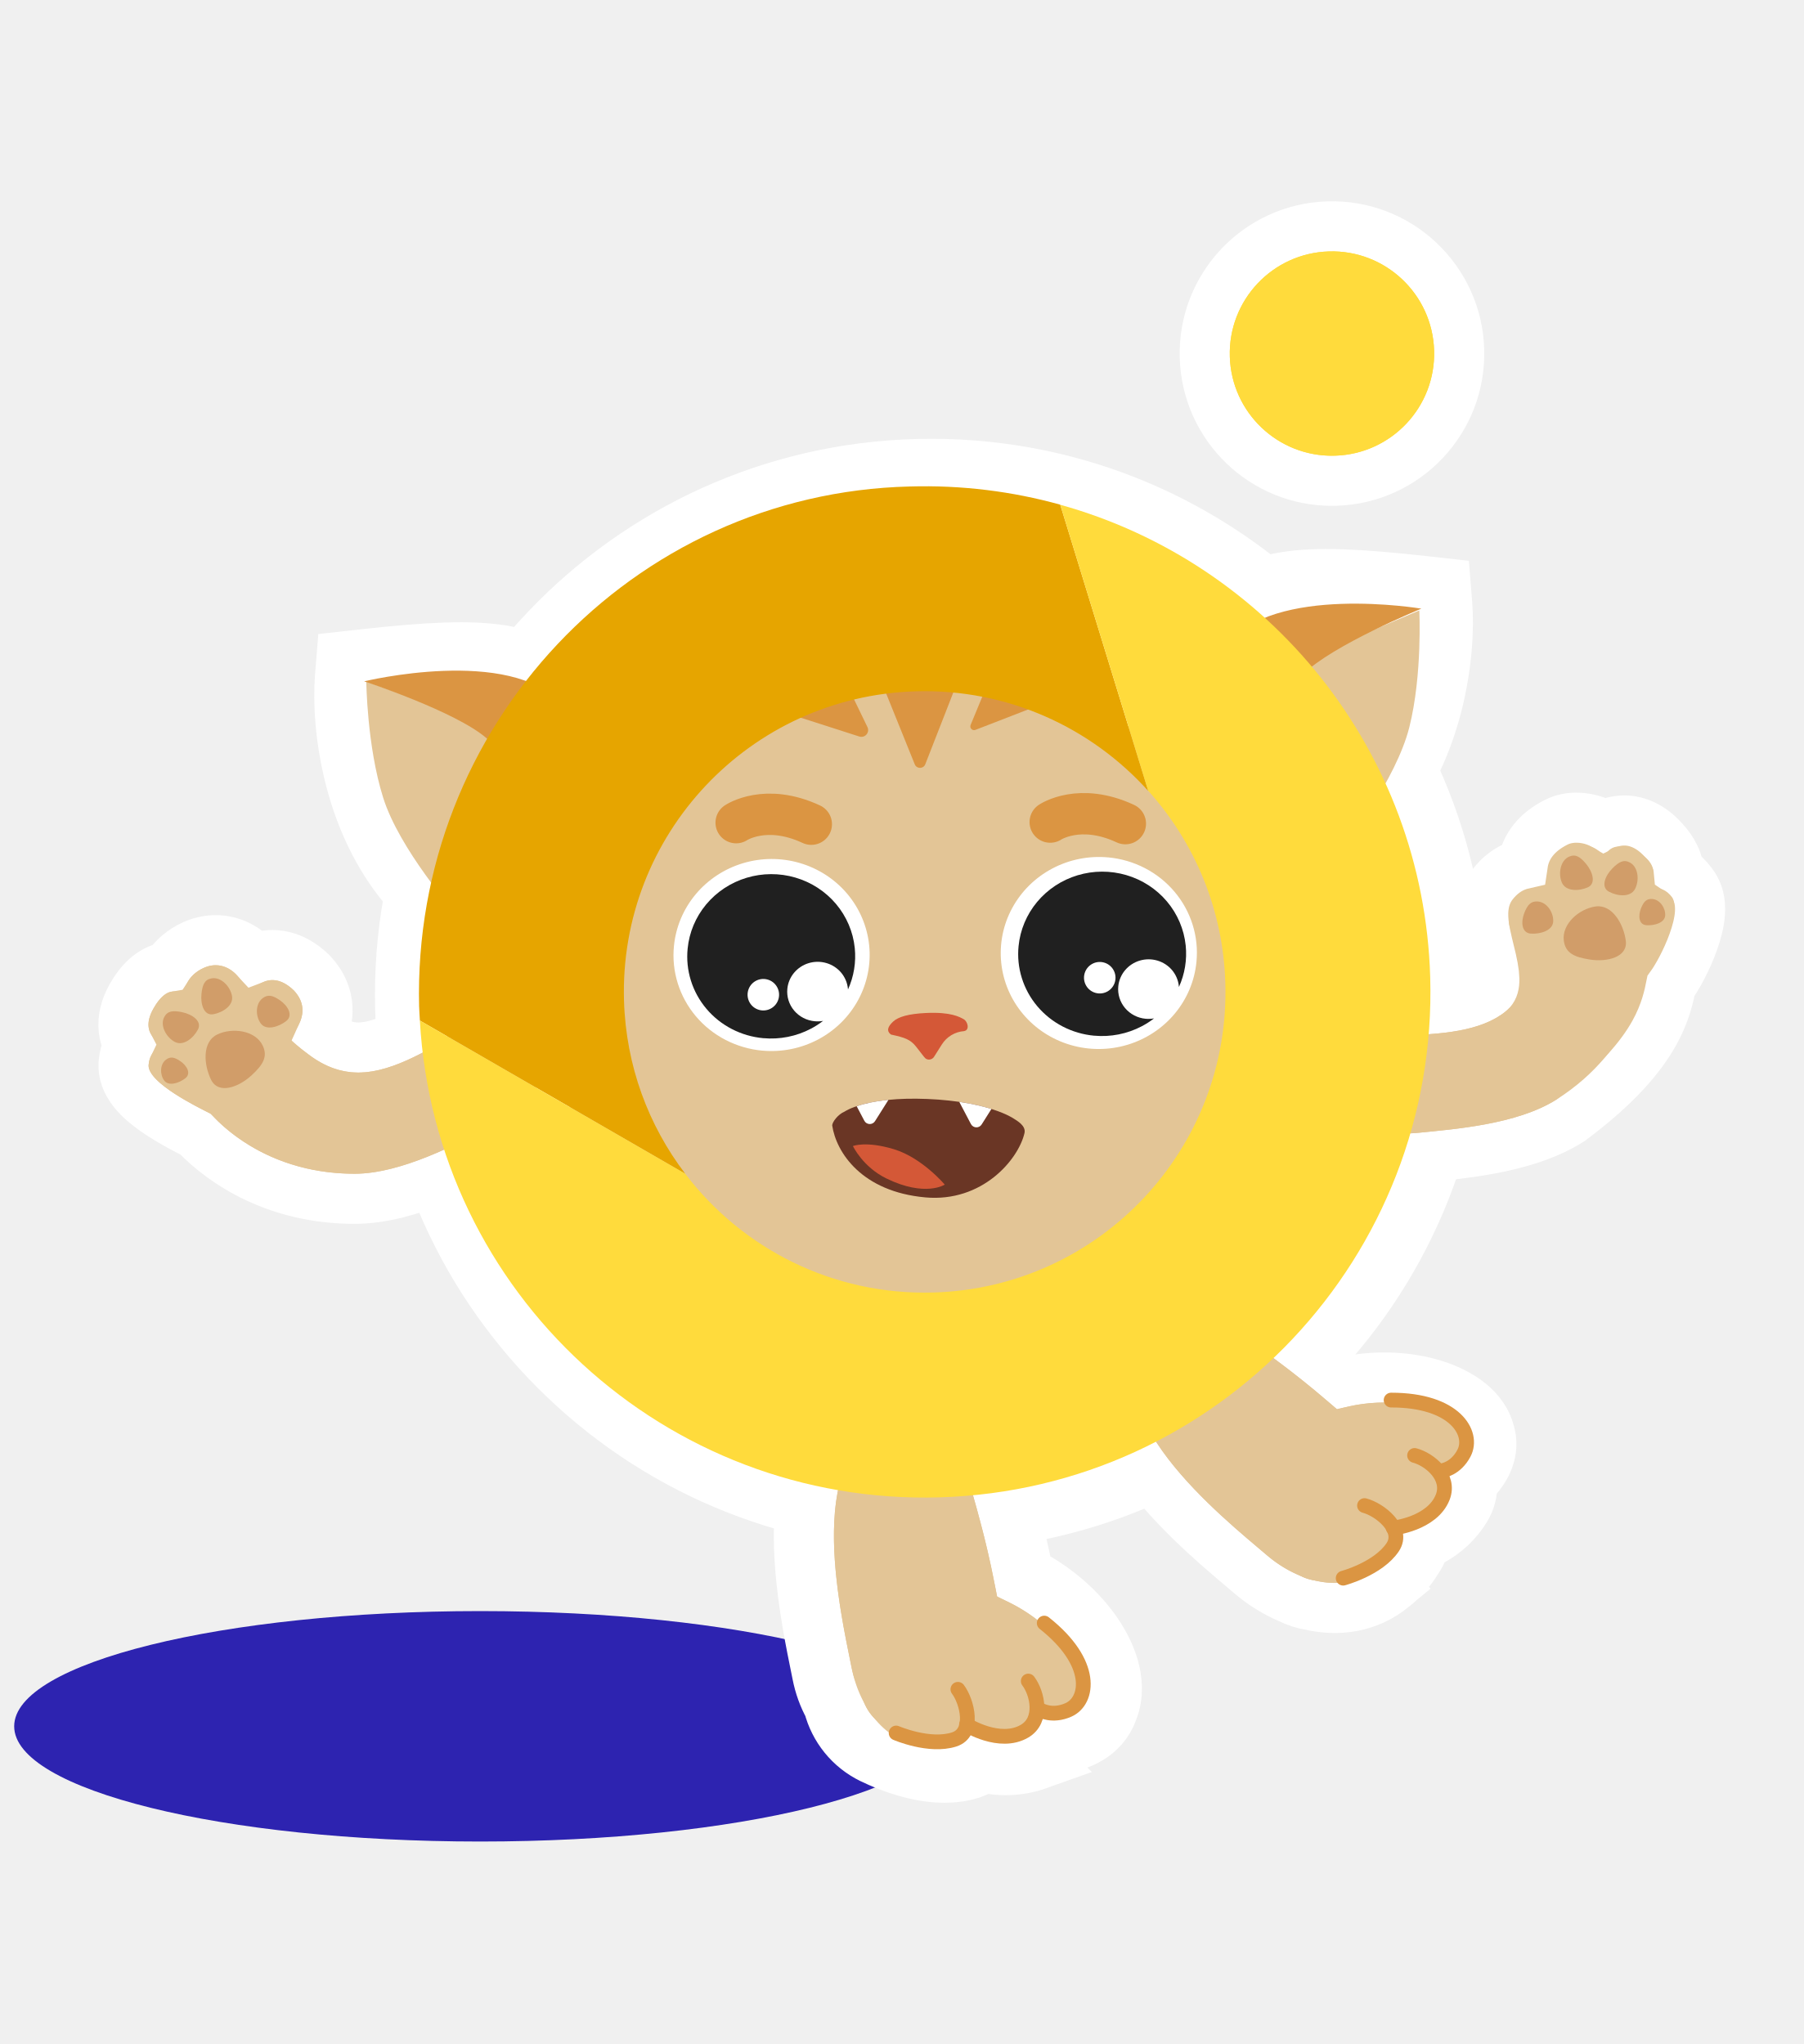
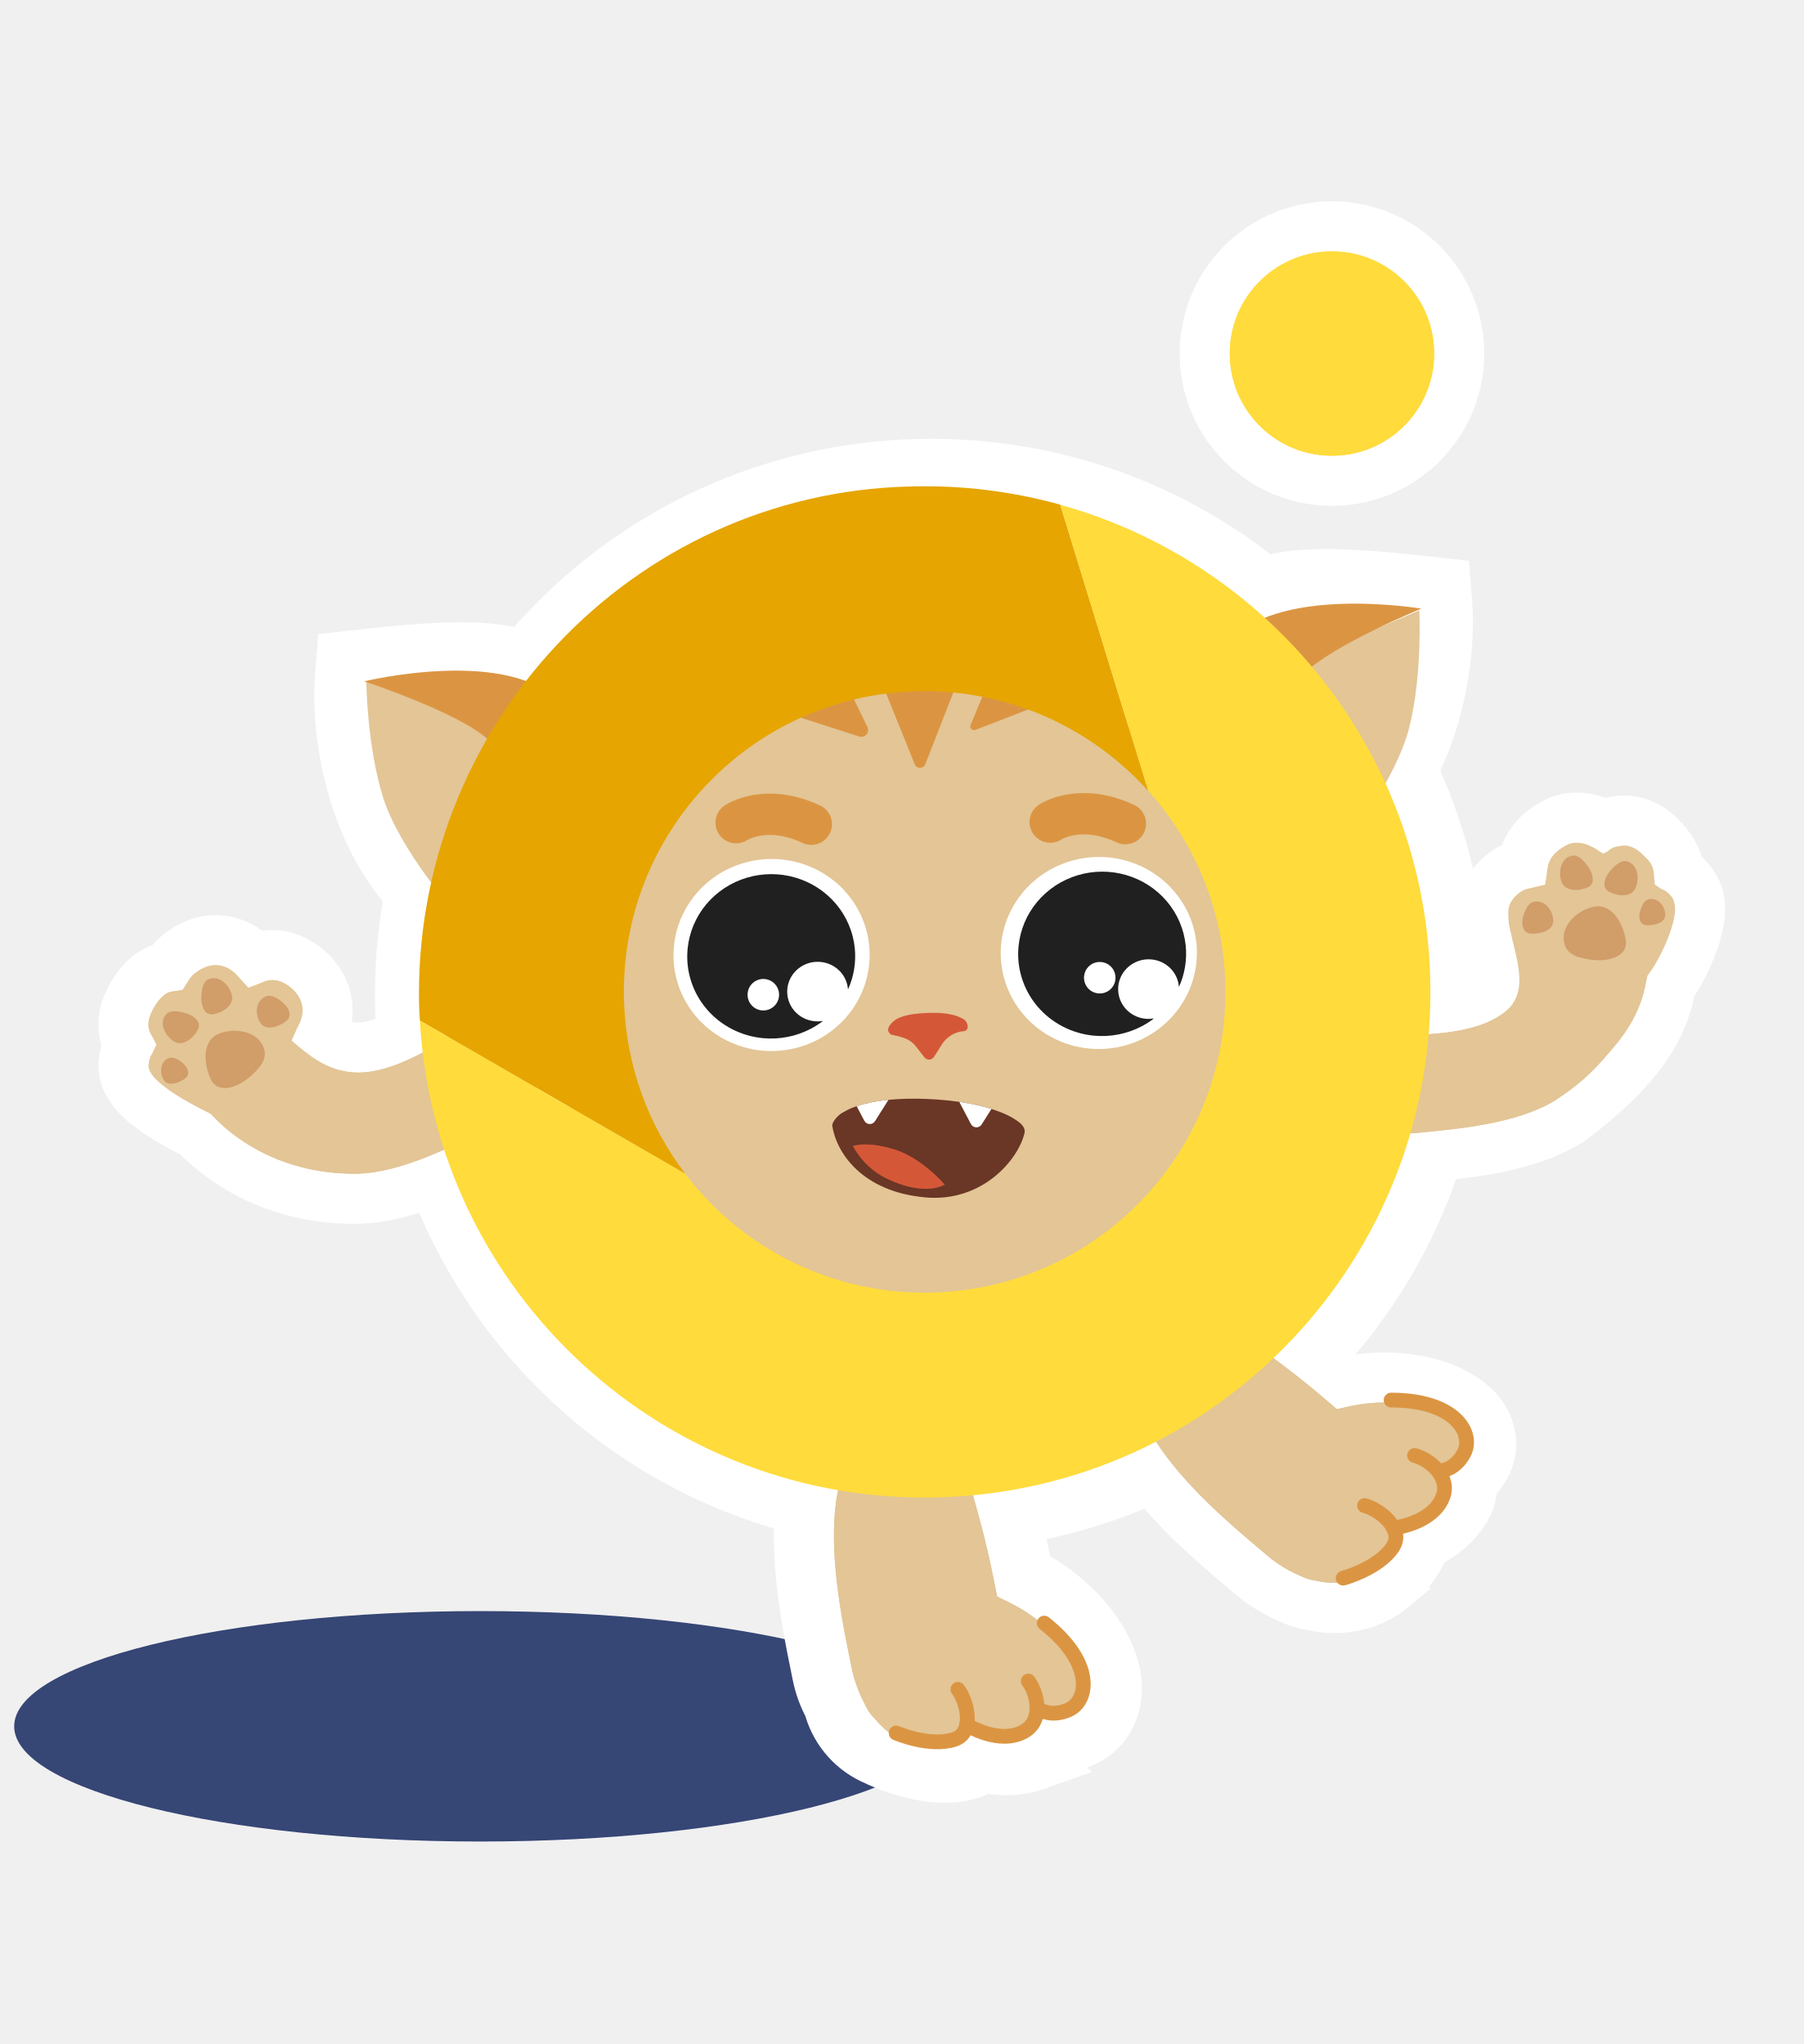
<svg xmlns="http://www.w3.org/2000/svg" width="180" height="204" viewBox="0 0 180 204" fill="none">
  <style>
  @media (prefers-reduced-motion: reduce) { * { animation: none !important; } }

  .cat        { transform-origin: 92px 176px;  animation: cat-dance 1.2s ease-in-out infinite; }
  .shadow     { transform-origin: 48px 172px;  animation: shadow-pulse .6s ease-in-out infinite; }
  .arm-left   { transform-origin: 54px 110px;  animation: arm-left-wave 1.2s ease-in-out infinite; }
  .arm-right  { transform-origin: 151px 91px;  animation: arm-right-wave 1.2s ease-in-out infinite; }
  .leg-left   { transform-origin: 95px 146px;  animation: leg-left-step 1.2s ease-in-out infinite; }
  .leg-right  { transform-origin: 117px 137px; animation: leg-right-step 1.2s ease-in-out infinite; }
  .ear-left   { transform-origin: 57px 88px;   animation: ear-left-wiggle 1.2s ease-in-out infinite; }
  .ear-right  { transform-origin: 121px 80px;  animation: ear-right-wiggle 1.2s ease-in-out infinite; }
  .face       { transform-origin: 93px 99px;   animation: face-bob 1.2s ease-in-out .06s infinite; }
  .mouth      { transform-origin: 92px 110px;  animation: mouth-sing .6s ease-in-out infinite alternate; }
  .eye-r      { transform-origin: 110px 95px;  animation: blink 3.6s linear infinite; }
  .eye-l      { transform-origin: 77px 95px;   animation: blink 3.6s linear infinite; }
  .ball       { animation: ball-bounce .6s ease-in-out -.3s infinite; }
  .flame-outer{ transform-origin: 219px 139px; animation: flicker .72s ease-in-out infinite; }
  .flame-inner{ transform-origin: 220px 129px; animation: flicker .54s ease-in-out -.2s infinite; }
  .glow       { transform-origin: 220px 160px; animation: glow-pulse .72s ease-in-out infinite alternate; }
  .spark      { animation: spark-rise 1.6s linear infinite; }
  .spark-2    { animation-name: spark-rise-b; animation-delay: -.55s; animation-duration: 1.45s; }
  .spark-3    { animation-delay: -1.1s; animation-duration: 1.75s; }
  .note       { animation: note-float 3.2s ease-out infinite; }
  .note-2     { animation-delay: -1.6s; }

  @keyframes cat-dance {
    0%, 100% { transform: translateY(0) rotate(-3.5deg) scale(1.015, .98); }
    25%, 75% { transform: translateY(-8px) rotate(0deg) scale(.99, 1.015); }
    50%      { transform: translateY(0) rotate(3.5deg) scale(1.015, .98); }
  }
  @keyframes shadow-pulse {
    0%, 100% { transform: scale(1, 1); opacity: 1; }
    50%      { transform: scale(.96, .92); opacity: .85; }
  }
  @keyframes arm-left-wave {
    0%, 50%, 100% { transform: rotate(-6deg); }
    25%, 75%      { transform: rotate(10deg); }
  }
  @keyframes arm-right-wave {
    0%, 50%, 100% { transform: rotate(6deg); }
    25%, 75%      { transform: rotate(-9deg); }
  }
  @keyframes leg-left-step {
    0%, 50%, 100% { transform: rotate(0deg); }
    25%           { transform: rotate(-7deg); }
    75%           { transform: rotate(3deg); }
  }
  @keyframes leg-right-step {
    0%, 50%, 100% { transform: rotate(0deg); }
    25%           { transform: rotate(4deg); }
    75%           { transform: rotate(-7deg); }
  }
  @keyframes ear-left-wiggle {
    0%, 100% { transform: rotate(3deg); }
    50%      { transform: rotate(-4deg); }
  }
  @keyframes ear-right-wiggle {
    0%, 100% { transform: rotate(-3deg); }
    50%      { transform: rotate(4deg); }
  }
  @keyframes face-bob {
    0%, 100% { transform: translate(-1px, .5px) rotate(-1deg); }
    25%, 75% { transform: translate(0, -.8px) rotate(0deg); }
    50%      { transform: translate(1px, .5px) rotate(1deg); }
  }
  @keyframes mouth-sing {
    from { transform: scale(1, .98); }
    to   { transform: scale(1.03, 1.06); }
  }
  @keyframes blink {
    0%, 92%, 96.5%, 100% { transform: scaleY(1); }
    94%                  { transform: scaleY(.08); }
  }
  @keyframes ball-bounce {
    0%, 100% { transform: translateY(0); }
    50%      { transform: translateY(-5px); }
  }
  @keyframes flicker {
    0%, 100% { transform: scale(1, 1) skewX(0deg); }
    30%      { transform: scale(1.02, 1.06) skewX(1.5deg); }
    55%      { transform: scale(.985, .92) skewX(-2deg); }
    80%      { transform: scale(1.005, 1.03) skewX(1deg); }
  }
  @keyframes glow-pulse {
    from { transform: scale(1, 1); opacity: .10; }
    to   { transform: scale(1.05, 1.07); opacity: .18; }
  }
  @keyframes spark-rise {
    0%   { transform: translate(0, 0); opacity: 0; }
    12%  { opacity: 1; }
    100% { transform: translate(7px, -52px); opacity: 0; }
  }
  @keyframes spark-rise-b {
    0%   { transform: translate(0, 0); opacity: 0; }
    12%  { opacity: 1; }
    100% { transform: translate(-8px, -48px); opacity: 0; }
  }
  @keyframes note-float {
    0%   { transform: translate(0, 3px) rotate(0deg); opacity: 0; }
    12%  { opacity: .7; }
    100% { transform: translate(-5px, -26px) rotate(-12deg); opacity: 0; }
  }
</style>
  <g class="shadow">
-     <ellipse cx="47.915" cy="172.293" rx="46.5" ry="11.5" fill="#180DA9" fill-opacity="0.9" />
+     <ellipse cx="47.915" cy="172.293" rx="46.5" ry="11.5" fill="#223468" fill-opacity="0.9" />
  </g>
  <g class="cat">
    <circle cx="92.915" cy="99.294" r="53" fill="white" stroke="white" stroke-width="5" />
    <g class="arm-left">
      <path d="M19.308 94.32C21.194 93.475 23.062 93.796 24.481 94.774C24.849 95.027 25.18 95.32 25.476 95.639C26.152 95.38 26.967 95.234 27.88 95.371C28.907 95.524 29.853 96.004 30.702 96.729L31.06 97.055L31.106 97.099L31.15 97.146C31.989 98.044 32.491 99.069 32.638 100.161C32.78 101.223 32.561 102.162 32.271 102.882C32.235 102.973 32.196 103.062 32.157 103.148C33.174 103.922 34.12 104.408 35.289 104.526C36.515 104.648 37.965 104.258 39.546 103.554C40.312 103.213 41.044 102.83 41.741 102.454C42.389 102.106 43.116 101.703 43.705 101.434L43.712 101.431C43.69 101.441 43.702 101.436 43.793 101.389C43.876 101.346 43.966 101.298 44.1 101.228C44.354 101.095 44.691 100.92 45.083 100.731C45.858 100.356 46.893 99.899 48.017 99.561C49.113 99.231 50.471 98.957 51.835 99.1C53.187 99.242 54.62 99.812 55.661 101.139L55.864 101.415L56.055 101.703C57.928 104.688 57.02 107.757 55.572 109.91C54.111 112.081 51.852 113.808 49.984 114.749C48.446 115.524 46.128 116.743 43.617 117.75C41.131 118.747 38.205 119.644 35.389 119.645H35.388C27.676 119.645 22.371 116.176 19.511 113.194C18.749 112.81 17.366 112.1 16.091 111.273C15.326 110.777 14.489 110.17 13.819 109.492C13.27 108.935 12.271 107.782 12.328 106.22L12.33 106.17L12.334 106.12C12.387 105.427 12.557 104.821 12.81 104.3C12.58 103.86 12.407 103.347 12.343 102.762C12.218 101.626 12.531 100.505 13.123 99.45L13.125 99.446C13.951 97.978 15.102 96.774 16.715 96.502C17.282 95.623 18.156 94.836 19.308 94.32Z" fill="#E3C596" stroke="white" stroke-width="5" />
      <path fill-rule="evenodd" clip-rule="evenodd" d="M25.035 100.923C21.185 99.519 16.83 103.612 19.466 108.982C20.608 111.31 25.903 117.145 35.388 117.145C40.065 117.144 45.684 114.117 48.859 112.517C51.998 110.935 56.443 106.654 53.807 102.835C51.619 99.666 45.498 103.367 44.742 103.709C42.777 104.605 38.796 107.39 35.039 107.014C30.418 106.55 28.365 102.134 25.034 100.921L25.035 100.923Z" fill="#E3C596" />
      <path fill-rule="evenodd" clip-rule="evenodd" d="M28.862 103.633C29.06 103.294 31.412 101.089 29.323 98.853C26.679 96.299 24.808 99.276 24.808 99.276C24.808 99.276 24.744 99.439 24.666 99.178C24.12 97.282 22.386 95.68 20.33 96.601C18.674 97.343 18.192 98.869 18.576 99.381C17.908 98.984 16.69 98.21 15.303 100.672C13.659 103.606 16.694 104.382 16.694 104.382C16.694 104.382 14.979 104.331 14.827 106.312C14.761 108.098 19.843 110.56 21.038 111.164C21.994 111.844 24.758 110.826 26.975 108.928C29.403 106.001 28.912 103.808 28.863 103.635L28.862 103.633Z" fill="#E3C596" />
      <path d="M21.054 107.748C21.784 109.252 23.785 108.526 25.081 107.342C26.268 106.256 26.742 105.44 26.206 104.337C25.476 102.832 23.172 102.521 21.668 103.251C20.163 103.981 20.322 106.244 21.054 107.748Z" fill="#D19D69" />
      <path d="M19.746 102.762C20.198 101.917 19.172 101.227 18.176 101.021C17.263 100.833 16.72 100.885 16.389 101.504C15.938 102.349 16.583 103.528 17.44 103.985C18.296 104.44 19.296 103.608 19.744 102.763L19.746 102.762Z" fill="#D19D69" />
      <path d="M21.282 101.224C20.34 101.395 19.997 100.21 20.103 99.198C20.202 98.271 20.419 97.769 21.107 97.645C22.049 97.473 22.977 98.446 23.15 99.401C23.323 100.356 22.226 101.055 21.284 101.227L21.282 101.224Z" fill="#D19D69" />
      <path d="M28.547 101.917C29.299 101.339 28.715 100.374 27.946 99.84C27.242 99.352 26.751 99.206 26.202 99.629C25.45 100.208 25.497 101.465 26.037 102.167C26.577 102.869 27.795 102.496 28.547 101.917Z" fill="#D19D69" />
      <path d="M18.483 107.623C19.114 107.139 18.638 106.349 18.006 105.917C17.425 105.522 17.021 105.406 16.559 105.761C15.929 106.247 15.956 107.282 16.397 107.855C16.839 108.427 17.855 108.108 18.483 107.623Z" fill="#D19D69" />
    </g>
    <g class="arm-right">
      <path d="M165.683 83.526C164.531 82.374 162.994 81.648 161.281 81.96C160.848 82.038 160.451 82.177 160.085 82.356C159.793 82.186 159.496 82.049 159.207 81.944C158.083 81.535 156.585 81.414 155.297 82.058C153.359 83.027 152.214 84.471 151.952 86.243C151.799 86.278 151.643 86.32 151.486 86.373C150.501 86.707 149.637 87.354 148.932 88.272C147.835 89.702 147.941 91.417 148.09 92.468C148.242 93.537 148.613 94.875 148.812 95.745C149.337 98.036 149.101 98.664 148.629 99.034L148.443 99.174C147.478 99.853 146.117 100.262 144.513 100.501C143.684 100.625 142.861 100.695 142.072 100.752C141.521 100.792 140.917 100.83 140.378 100.885L139.867 100.945L139.862 100.946C139.886 100.942 139.872 100.945 139.769 100.954C139.675 100.962 139.575 100.97 139.424 100.983C139.139 101.007 138.761 101.041 138.328 101.092C137.473 101.192 136.354 101.362 135.224 101.681C134.123 101.991 132.831 102.489 131.757 103.341C130.621 104.243 129.67 105.606 129.599 107.457C129.457 111.19 131.949 113.395 134.403 114.468C136.802 115.516 139.635 115.76 141.717 115.551L141.72 115.551C143.429 115.378 146.041 115.161 148.699 114.663C151.331 114.17 154.283 113.355 156.659 111.843L156.74 111.792L156.815 111.735C161.306 108.372 163.734 105.509 165.09 103.059C166.196 101.061 166.55 99.335 166.737 98.397C167.019 98.007 167.283 97.573 167.505 97.18C167.911 96.462 168.337 95.596 168.698 94.704C169.052 93.828 169.382 92.834 169.54 91.881C169.671 91.091 169.814 89.635 168.996 88.407L168.779 88.102C168.41 87.61 167.987 87.195 167.509 86.874C167.387 85.568 166.627 84.47 165.683 83.526Z" fill="#E3C596" stroke="white" stroke-width="5" />
      <path fill-rule="evenodd" clip-rule="evenodd" d="M155.342 90.489C157.837 87.237 163.708 88.353 164.366 94.3C164.653 96.875 163.319 104.641 155.317 109.734C151.37 112.245 145.003 112.705 141.467 113.064C137.97 113.414 131.92 112.188 132.097 107.551C132.244 103.704 139.391 103.537 140.212 103.421C142.352 103.123 147.203 103.336 150.175 101C153.826 98.128 153.184 93.301 155.344 90.486L155.342 90.489Z" fill="#E3C596" />
      <path fill-rule="evenodd" clip-rule="evenodd" d="M153.571 94.833C153.22 94.651 150.055 94.055 150.618 91.049C151.478 87.474 154.655 88.981 154.655 88.981C154.655 88.981 154.797 89.084 154.719 88.823C154.162 86.93 154.766 84.648 156.994 84.32C158.79 84.058 160.013 85.086 159.965 85.723C160.315 85.028 160.929 83.723 163.42 85.055C166.383 86.647 164.238 88.933 164.238 88.933C164.238 88.933 165.66 87.971 166.852 89.557C167.864 91.029 164.899 95.832 164.216 96.986C163.774 98.07 160.897 98.696 158.007 98.286C154.388 97.12 153.625 95.005 153.571 94.833Z" fill="#E3C596" />
      <path d="M162.226 93.872C161.999 92.213 160.876 90.243 159.218 90.469C157.56 90.696 155.818 92.234 156.045 93.892C156.209 95.105 157.059 95.524 158.649 95.768C160.386 96.036 162.452 95.529 162.226 93.872ZM153.436 89.972C152.744 89.925 152.416 90.319 152.102 91.115C151.758 91.988 151.808 93.112 152.754 93.178C153.7 93.243 154.923 92.876 154.983 91.993C155.042 91.109 154.383 90.037 153.436 89.972ZM166.157 91.375C166.208 90.654 165.654 89.777 164.86 89.723C164.281 89.683 164.006 90.005 163.744 90.656C163.457 91.367 163.499 92.286 164.293 92.341C165.085 92.393 166.109 92.097 166.157 91.375ZM158.274 86.229C157.677 85.512 157.219 85.215 156.576 85.494C155.697 85.873 155.464 87.198 155.85 88.087C156.236 88.978 157.537 88.951 158.416 88.571C159.295 88.192 158.923 87.012 158.274 86.229ZM162.64 86.085C162.024 85.753 161.541 86.012 160.886 86.675C160.172 87.398 159.701 88.539 160.544 88.994L160.547 88.995C161.389 89.449 162.685 89.585 163.143 88.732C163.6 87.878 163.484 86.54 162.64 86.085Z" fill="#D19D69" />
    </g>
    <g class="leg-left">
      <path d="M89.225 138.901C91.922 138.469 94.17 138.916 95.903 140.187C97.338 141.24 98.097 142.629 98.53 143.651L98.696 144.065L98.74 144.178L98.773 144.292C100.356 149.649 101.261 152.83 102.15 157.3C104.94 158.701 107.167 160.653 108.672 162.672C109.556 163.858 110.25 165.146 110.629 166.441C110.98 167.642 111.14 169.153 110.559 170.597C109.702 173.031 107.364 173.731 106.222 173.926C106.07 173.952 105.919 173.972 105.77 173.988C105.684 174.1 105.593 174.211 105.491 174.32C104.956 174.894 104.276 175.336 103.48 175.621L103.481 175.622C101.601 176.294 99.701 176.292 98.076 175.9C96.936 176.719 95.516 176.919 94.219 176.921C91.663 176.924 89.003 175.949 87.18 175.069L87.177 175.067C85.141 174.081 83.702 172.26 83.159 170.142C82.632 169.194 82.251 168.145 82.029 167.009L81.517 164.464C80.916 161.398 80.153 156.948 80.217 152.745C80.259 149.941 80.665 146.923 81.953 144.377C83.313 141.688 85.639 139.592 89.131 138.918L89.178 138.908L89.225 138.901Z" fill="#E3C596" stroke="white" stroke-width="6" />
      <path fill-rule="evenodd" clip-rule="evenodd" d="M92.851 174.271C97.067 174.349 100.782 170.601 100.676 166.386C99.083 156.194 98.31 153.311 95.897 145.143C95.237 143.428 93.91 141.189 89.699 141.864C79.795 143.775 83.891 160.902 84.974 166.432C85.782 170.573 88.633 174.377 92.853 174.269L92.851 174.271Z" fill="#E3C596" />
      <path fill-rule="evenodd" clip-rule="evenodd" d="M102.471 172.797C100.223 173.601 97.97 172.962 96.889 172.143C96.873 172.937 96.735 173.918 94.215 173.921C92.325 173.924 90.148 173.172 88.484 172.368C86.909 171.605 85.914 170.008 85.915 168.256C85.918 165.719 86.037 162.055 86.674 161.192C88.949 158.105 93.146 157.844 95.867 158.409C104.086 159.653 109.006 166.708 107.753 169.542C107.191 171.299 104.212 171.143 103.781 170.884C103.758 170.871 103.959 172.265 102.469 172.797L102.471 172.797Z" fill="#E3C596" />
      <path d="M89.42 172.962C89.42 172.962 92.736 174.399 95.207 173.606C97.292 172.935 96.503 169.819 95.583 168.601" stroke="#DB9542" stroke-width="1.473" stroke-linecap="round" stroke-linejoin="round" />
      <path d="M96.441 172.138C96.441 172.138 99.747 174.231 102.228 172.782C104.12 171.676 103.524 168.995 102.604 167.777" stroke="#DB9542" stroke-width="1.473" stroke-linecap="round" stroke-linejoin="round" />
      <path d="M103.808 170.668C103.808 170.668 104.974 171.39 106.625 170.649C108.624 169.752 109.235 165.967 104.198 161.991" stroke="#DB9542" stroke-width="1.473" stroke-linecap="round" stroke-linejoin="round" />
    </g>
    <g class="leg-right">
      <path d="M118.716 128.346C120.368 128.286 121.73 128.86 122.665 129.371L123.039 129.584L123.125 129.634L123.207 129.692C127.847 132.964 130.53 134.899 134.07 137.924C137.135 137.249 140.106 137.389 142.528 138.036C143.915 138.406 145.201 138.963 146.243 139.702C147.214 140.39 148.183 141.393 148.58 142.74C149.337 144.92 148.095 146.732 147.352 147.559C147.205 147.723 147.05 147.874 146.897 148.017C146.947 148.832 146.768 149.746 146.198 150.661C145.139 152.358 143.639 153.479 142.182 154.117C142.141 154.224 142.096 154.33 142.051 154.436C141.9 154.925 141.661 155.36 141.383 155.747C140.787 156.733 140.01 157.637 139.049 158.386L139.05 158.387C136.524 160.494 133.461 160.829 130.714 160.191C130.008 160.075 129.324 159.852 128.683 159.53C127.451 159.014 126.283 158.314 125.235 157.483L124.781 157.109C122.737 155.359 117.953 151.52 114.582 147.124C112.895 144.924 111.393 142.376 110.845 139.687C110.271 136.867 110.769 133.942 112.977 131.377L113.003 131.347L113.03 131.318C114.81 129.379 116.732 128.419 118.716 128.346Z" fill="#E3C596" stroke="white" stroke-width="5" />
      <path fill-rule="evenodd" clip-rule="evenodd" d="M126.407 155.21C122.128 151.546 108.288 140.654 114.871 133.009C117.755 129.869 120.186 130.8 121.766 131.735C128.728 136.644 131.124 138.427 138.694 145.43C141.392 148.669 140.806 153.914 137.449 156.467C134.207 159.171 129.611 157.955 126.407 155.21Z" fill="#E3C596" />
      <path fill-rule="evenodd" clip-rule="evenodd" d="M143.919 147.027C144.418 146.961 146.851 145.236 146.201 143.511C145.423 140.511 137.188 138.029 129.972 142.153C127.489 143.399 124.357 146.208 124.488 150.039C124.522 151.11 126.704 154.058 128.276 156.049C129.359 157.423 131.134 158.059 132.841 157.678C134.645 157.278 136.818 156.516 138.299 155.342C140.272 153.776 139.773 152.922 139.293 152.288C140.648 152.261 142.813 151.365 144.077 149.337C144.914 147.996 143.892 147.028 143.919 147.024L143.919 147.027Z" fill="#E3C596" />
      <path d="M134.028 157.507C134.028 157.507 137.522 156.577 138.966 154.422C140.185 152.603 137.635 150.646 136.157 150.263" stroke="#DB9542" stroke-width="1.473" stroke-linecap="round" stroke-linejoin="round" />
      <path d="M139.024 152.504C139.024 152.504 142.914 152.095 143.962 149.419C144.76 147.378 142.63 145.644 141.153 145.26" stroke="#DB9542" stroke-width="1.473" stroke-linecap="round" stroke-linejoin="round" />
      <path d="M143.889 146.781C143.889 146.781 145.253 146.625 146.086 145.019C147.097 143.075 145.226 139.728 138.81 139.735" stroke="#DB9542" stroke-width="1.473" stroke-linecap="round" stroke-linejoin="round" />
    </g>
    <g class="ear-left">
      <path d="M36.139 65.309C42.883 64.559 46.938 64.391 50.058 64.887C53.302 65.403 55.422 66.631 58.113 68.099L61.045 69.699L58.683 72.062C55.94 74.805 49.464 82.168 45.627 89.458L44.047 92.461L41.648 90.062C38.038 86.452 36.035 81.919 34.971 77.837C33.908 73.76 33.735 69.954 33.923 67.595L34.088 65.537L36.139 65.309Z" fill="white" stroke="white" stroke-width="5" />
      <path fill-rule="evenodd" clip-rule="evenodd" d="M45.366 91.018L63.937 77.813L36.552 68.032C36.552 68.032 36.608 74.437 38.231 79.605C39.856 84.772 45.366 91.018 45.366 91.018Z" fill="#E3C596" />
      <path fill-rule="evenodd" clip-rule="evenodd" d="M56.077 70.291C50.912 64.453 36.336 68.001 36.336 68.001C36.336 68.001 45.513 71.011 48.574 73.699C51.636 76.387 54.411 84.755 54.411 84.755C54.411 84.755 61.241 76.128 56.074 70.29L56.077 70.291Z" fill="#DB9542" />
    </g>
    <g class="ear-right">
      <path d="M142.192 57.998C135.448 57.249 131.393 57.08 128.273 57.576C125.029 58.092 122.91 59.32 120.218 60.788L117.286 62.389L119.648 64.751C122.391 67.494 128.867 74.857 132.704 82.147L134.284 85.15L136.683 82.751C140.293 79.141 142.296 74.608 143.36 70.526C144.423 66.449 144.596 62.643 144.408 60.284L144.243 58.226L142.192 57.998Z" fill="white" stroke="white" stroke-width="5" />
      <path fill-rule="evenodd" clip-rule="evenodd" d="M134.18 84.388L114.862 72.304L141.623 60.923C141.623 60.923 141.946 67.321 140.629 72.576C139.313 77.83 134.18 84.388 134.18 84.388Z" fill="#E3C596" />
      <path fill-rule="evenodd" clip-rule="evenodd" d="M122.301 64.439C127.036 58.248 141.827 60.746 141.827 60.746C141.827 60.746 132.89 64.403 130.027 67.303C127.164 70.202 124.994 78.747 124.994 78.747C124.994 78.747 117.566 70.63 122.301 64.439Z" fill="#DB9542" />
    </g>
    <g class="face">
      <path fill-rule="evenodd" clip-rule="evenodd" d="M93.026 64.046C73.938 62.227 56.951 76.252 55.109 95.611C53.27 114.972 67.305 131.955 86.396 133.782C105.487 135.608 122.474 121.576 124.325 102.218C126.174 82.859 112.118 65.868 93.026 64.046Z" fill="#E3C596" />
      <path fill-rule="evenodd" clip-rule="evenodd" d="M98.243 61.134L92.328 76.278C92.141 76.754 91.469 76.757 91.278 76.284L84.697 59.983C84.54 59.592 84.852 59.171 85.271 59.211L97.767 60.366C98.141 60.401 98.379 60.783 98.24 61.134L98.243 61.134Z" fill="#DB9542" />
      <path fill-rule="evenodd" clip-rule="evenodd" d="M100.946 62.445L96.852 72.352C96.725 72.658 97.026 72.966 97.335 72.845L107.289 68.986C107.539 68.888 107.61 68.568 107.423 68.376L101.561 62.327C101.373 62.132 101.046 62.196 100.943 62.444L100.946 62.445Z" fill="#DB9542" />
      <path fill-rule="evenodd" clip-rule="evenodd" d="M82.393 63.963L86.558 72.569C86.816 73.105 86.308 73.687 85.745 73.507L76.676 70.595C76.216 70.448 76.055 69.879 76.371 69.512L81.272 63.817C81.588 63.45 82.18 63.527 82.39 63.963L82.393 63.963Z" fill="#DB9542" />
      <g class="mouth">
        <path fill-rule="evenodd" clip-rule="evenodd" d="M92.325 119.505C97.996 120.019 101.608 115.755 102.227 113.087C102.398 112.348 101.476 111.85 101.096 111.606C101.096 111.606 98.662 109.939 92.54 109.682C86.417 109.426 84.286 110.936 84.286 110.936C83.603 111.222 83.044 111.991 83.04 112.323C83.444 115.035 86.002 118.931 92.324 119.504L92.325 119.505Z" fill="#6A3625" />
        <path fill-rule="evenodd" clip-rule="evenodd" d="M94.272 118.23C94.272 118.23 92.009 115.548 89.201 114.698C86.392 113.848 85.108 114.381 85.108 114.381C85.108 114.381 86.09 116.467 88.453 117.618C92.326 119.505 94.272 118.23 94.272 118.23L94.272 118.23Z" fill="#D45837" />
        <path fill-rule="evenodd" clip-rule="evenodd" d="M88.652 109.771L87.313 111.895C87.06 112.298 86.466 112.275 86.245 111.854L85.48 110.403C86.179 110.169 87.212 109.916 88.651 109.772L88.652 109.771Z" fill="white" />
        <path fill-rule="evenodd" clip-rule="evenodd" d="M98.928 110.681L97.952 112.227C97.699 112.629 97.106 112.606 96.884 112.185L95.719 109.972C97.053 110.167 98.114 110.426 98.928 110.681Z" fill="white" />
        <path fill-rule="evenodd" clip-rule="evenodd" d="M96.208 102.909C95.293 102.974 94.466 103.47 93.979 104.245L93.188 105.496C93.081 105.646 92.918 105.733 92.748 105.75C92.658 105.76 92.569 105.745 92.486 105.712C92.372 105.667 92.278 105.583 92.205 105.482L91.417 104.468C90.843 103.731 90.238 103.547 89.027 103.28C88.969 103.28 88.912 103.259 88.868 103.222L88.866 103.223C88.437 102.876 88.591 102.456 89.113 101.964C89.635 101.472 90.684 101.183 92.385 101.101C94.894 100.981 95.757 101.5 96.162 101.722C96.566 101.943 96.786 102.802 96.209 102.905L96.208 102.909Z" fill="#D45837" />
      </g>
      <path d="M73.456 82.105C73.456 82.105 76.381 80.126 80.955 82.259M104.794 82.048C104.794 82.048 107.719 80.069 112.292 82.202" stroke="#DB9542" stroke-width="4.125" stroke-linecap="round" stroke-linejoin="round" />
      <g class="eye-r">
        <path fill-rule="evenodd" clip-rule="evenodd" d="M110.579 85.573C108.65 85.394 106.712 85.779 105.009 86.679C103.303 87.578 101.909 88.951 101.001 90.628C100.092 92.302 99.712 94.202 99.906 96.089C100.1 97.972 100.862 99.76 102.093 101.22C103.324 102.681 104.972 103.75 106.827 104.293C108.682 104.836 110.659 104.829 112.508 104.271C114.359 103.714 116 102.632 117.224 101.162C118.449 99.692 119.201 97.9 119.385 96.013C119.511 94.76 119.382 93.496 119.006 92.292C118.63 91.088 118.017 89.97 117.197 88.999C116.377 88.027 115.373 87.226 114.235 86.639C113.101 86.052 111.857 85.688 110.576 85.57L110.579 85.573Z" fill="white" />
        <path d="M113.944 102.418C112.486 103.188 110.827 103.518 109.176 103.365L109.178 103.367C108.082 103.266 107.017 102.955 106.045 102.452C105.072 101.949 104.212 101.263 103.509 100.431C102.808 99.6 102.283 98.643 101.961 97.612C101.639 96.582 101.529 95.499 101.637 94.426C101.794 92.811 102.438 91.276 103.486 90.018C104.535 88.76 105.939 87.833 107.524 87.356C109.107 86.879 110.8 86.872 112.387 87.338C113.975 87.803 115.386 88.718 116.441 89.969C117.494 91.218 118.146 92.749 118.313 94.361C118.459 95.781 118.225 97.21 117.637 98.509C117.635 98.477 117.633 98.445 117.629 98.413C117.569 97.829 117.332 97.274 116.951 96.821C116.568 96.368 116.058 96.037 115.482 95.868C114.907 95.7 114.293 95.702 113.719 95.875C113.145 96.048 112.636 96.384 112.256 96.84C111.876 97.296 111.644 97.852 111.586 98.437C111.547 98.826 111.587 99.218 111.704 99.591C111.82 99.965 112.011 100.311 112.265 100.613C112.519 100.914 112.831 101.163 113.184 101.345C113.535 101.527 113.921 101.64 114.319 101.677L114.318 101.676C114.599 101.702 114.881 101.689 115.155 101.64C114.777 101.931 114.372 102.192 113.944 102.418Z" fill="#202020" />
        <path d="M110.145 96.062C110.983 96.287 111.481 97.149 111.256 97.988C111.032 98.826 110.17 99.324 109.331 99.099C108.492 98.875 107.995 98.013 108.219 97.174C108.444 96.335 109.306 95.838 110.145 96.062Z" fill="white" />
      </g>
      <g class="eye-l">
        <path fill-rule="evenodd" clip-rule="evenodd" d="M76.055 104.854C77.984 105.033 79.922 104.648 81.625 103.748C83.331 102.848 84.724 101.475 85.633 99.799C86.541 98.124 86.922 96.224 86.728 94.338C86.534 92.454 85.771 90.666 84.541 89.206C83.31 87.746 81.662 86.677 79.807 86.133C77.952 85.59 75.975 85.597 74.126 86.155C72.274 86.712 70.634 87.795 69.409 89.264C68.185 90.734 67.433 92.526 67.249 94.413C67.123 95.666 67.252 96.931 67.628 98.135C68.004 99.338 68.617 100.456 69.436 101.428C70.257 102.4 71.261 103.2 72.398 103.788C73.533 104.375 74.777 104.738 76.057 104.857L76.055 104.854Z" fill="white" />
        <path d="M80.922 102.666C79.464 103.436 77.805 103.766 76.154 103.613L76.156 103.615C75.06 103.514 73.995 103.203 73.023 102.7C72.05 102.197 71.19 101.512 70.488 100.68C69.786 99.848 69.261 98.891 68.939 97.86C68.618 96.83 68.507 95.747 68.615 94.674C68.772 93.059 69.416 91.525 70.464 90.266C71.513 89.009 72.918 88.081 74.502 87.605C76.085 87.128 77.778 87.121 79.366 87.586C80.954 88.051 82.364 88.966 83.419 90.217C84.472 91.467 85.125 92.997 85.291 94.61C85.437 96.029 85.203 97.459 84.615 98.757C84.613 98.726 84.611 98.693 84.607 98.662C84.547 98.077 84.31 97.522 83.929 97.07C83.546 96.617 83.036 96.285 82.46 96.117C81.885 95.948 81.272 95.951 80.698 96.123C80.124 96.296 79.615 96.632 79.234 97.088C78.854 97.544 78.622 98.099 78.564 98.685C78.525 99.074 78.566 99.466 78.682 99.84C78.798 100.213 78.989 100.56 79.243 100.862C79.497 101.163 79.809 101.411 80.161 101.593C80.513 101.775 80.9 101.888 81.297 101.925L81.296 101.924C81.577 101.95 81.859 101.938 82.133 101.888C81.755 102.18 81.35 102.441 80.922 102.666Z" fill="#202020" />
        <path d="M76.574 97.758C77.413 97.983 77.91 98.845 77.686 99.683C77.461 100.522 76.599 101.02 75.76 100.795C74.922 100.57 74.424 99.708 74.649 98.87C74.874 98.031 75.736 97.533 76.574 97.758Z" fill="white" />
      </g>
    </g>
    <g class="ball">
      <path d="M145.6 34.911C145.392 27.904 139.545 22.386 132.532 22.595C125.525 22.803 120.008 28.65 120.217 35.663C120.422 42.561 126.09 48.014 132.956 47.984L133.284 47.978C140.291 47.77 145.809 41.924 145.6 34.911Z" fill="#FFDB3C" stroke="white" stroke-width="5" />
      <path d="M132.607 25.094C126.978 25.261 122.548 29.957 122.715 35.589C122.883 41.217 127.579 45.647 133.21 45.48C138.838 45.312 143.269 40.616 143.101 34.985C142.934 29.357 138.238 24.927 132.607 25.094Z" fill="#FFDB3C" />
    </g>
    <path d="M41.821 100.48C41.127 72.497 63.052 49.237 90.767 48.554C95.976 48.4 101.021 49.042 105.793 50.368L114.576 78.942C108.882 72.609 100.549 68.726 91.372 68.996C74.807 69.485 61.776 83.312 62.266 99.875C62.459 106.383 64.713 112.337 68.38 117.148L41.898 101.856C41.873 101.396 41.836 100.941 41.824 100.48L41.821 100.48Z" fill="#E6A500" />
    <path d="M68.371 117.141C74.036 124.595 83.092 129.294 93.163 128.997C109.728 128.507 122.759 114.681 122.269 98.118C122.051 90.717 119.167 84.022 114.57 78.921L105.795 50.377C126.542 56.137 142.042 74.859 142.711 97.513C143.534 125.367 121.62 148.616 93.765 149.441C66.365 150.25 43.421 129.058 41.896 101.855L68.368 117.141L68.371 117.141Z" fill="#FFDB3C" />
  </g>
</svg>
